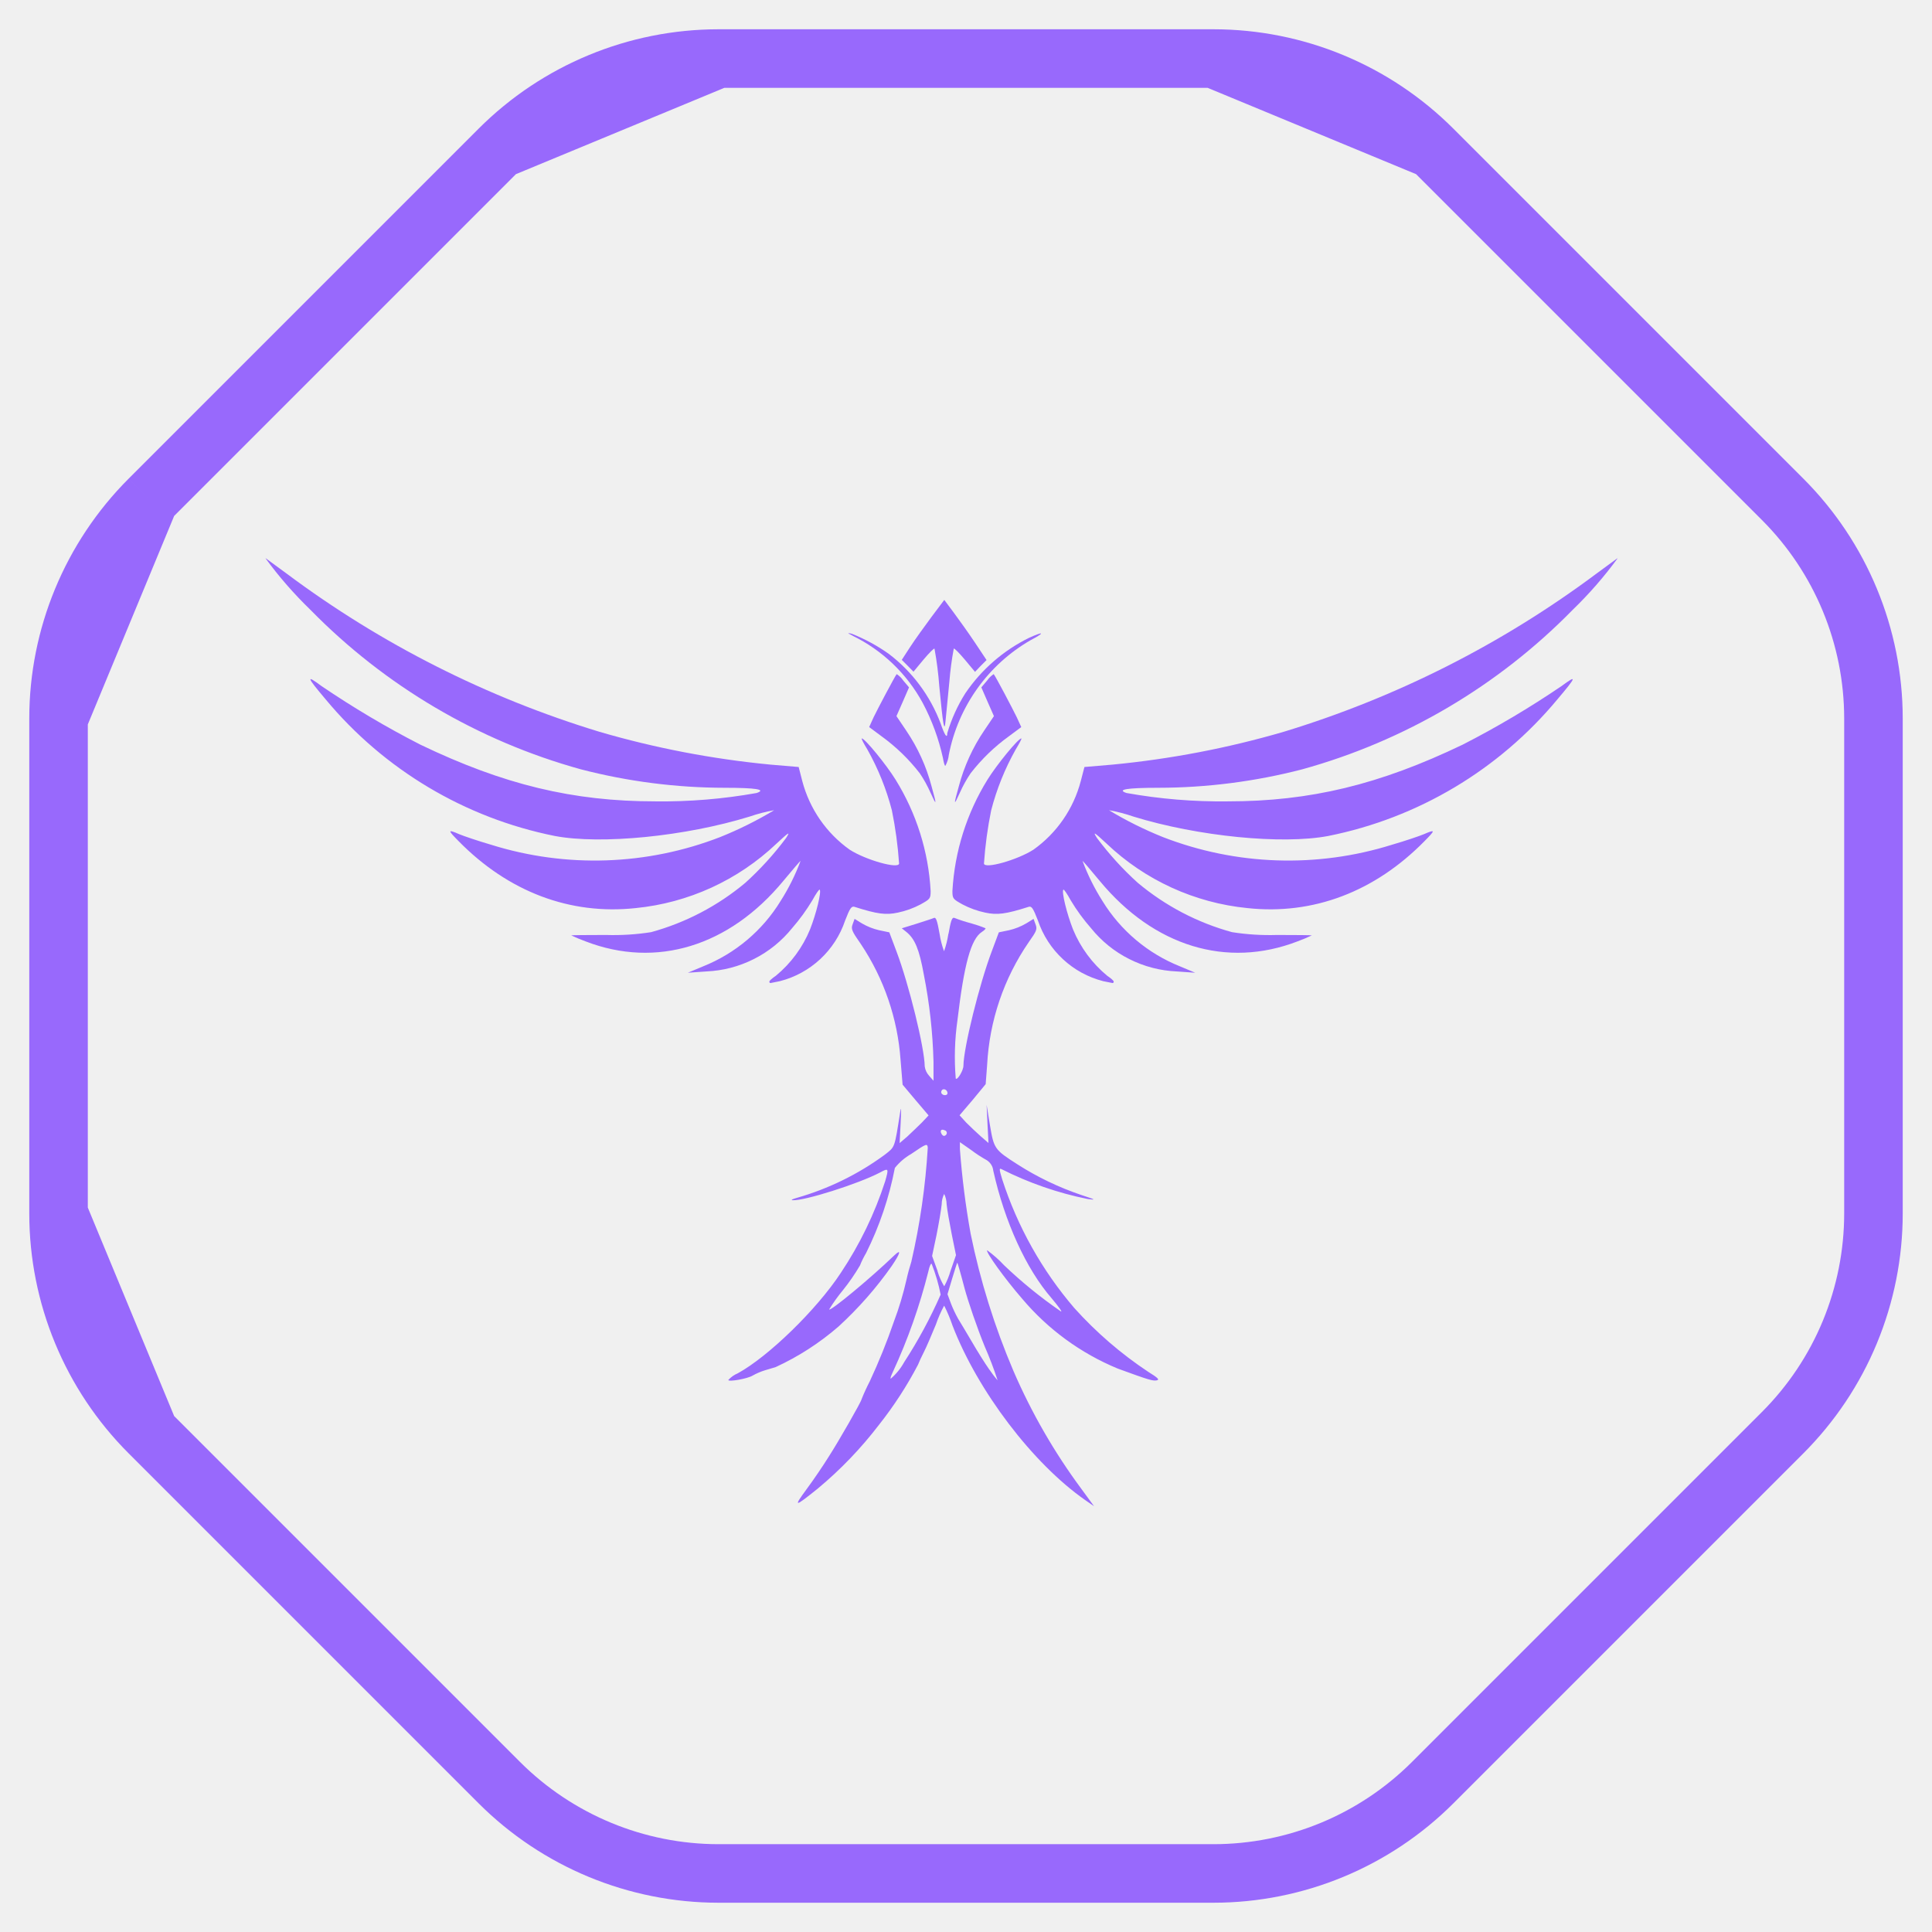
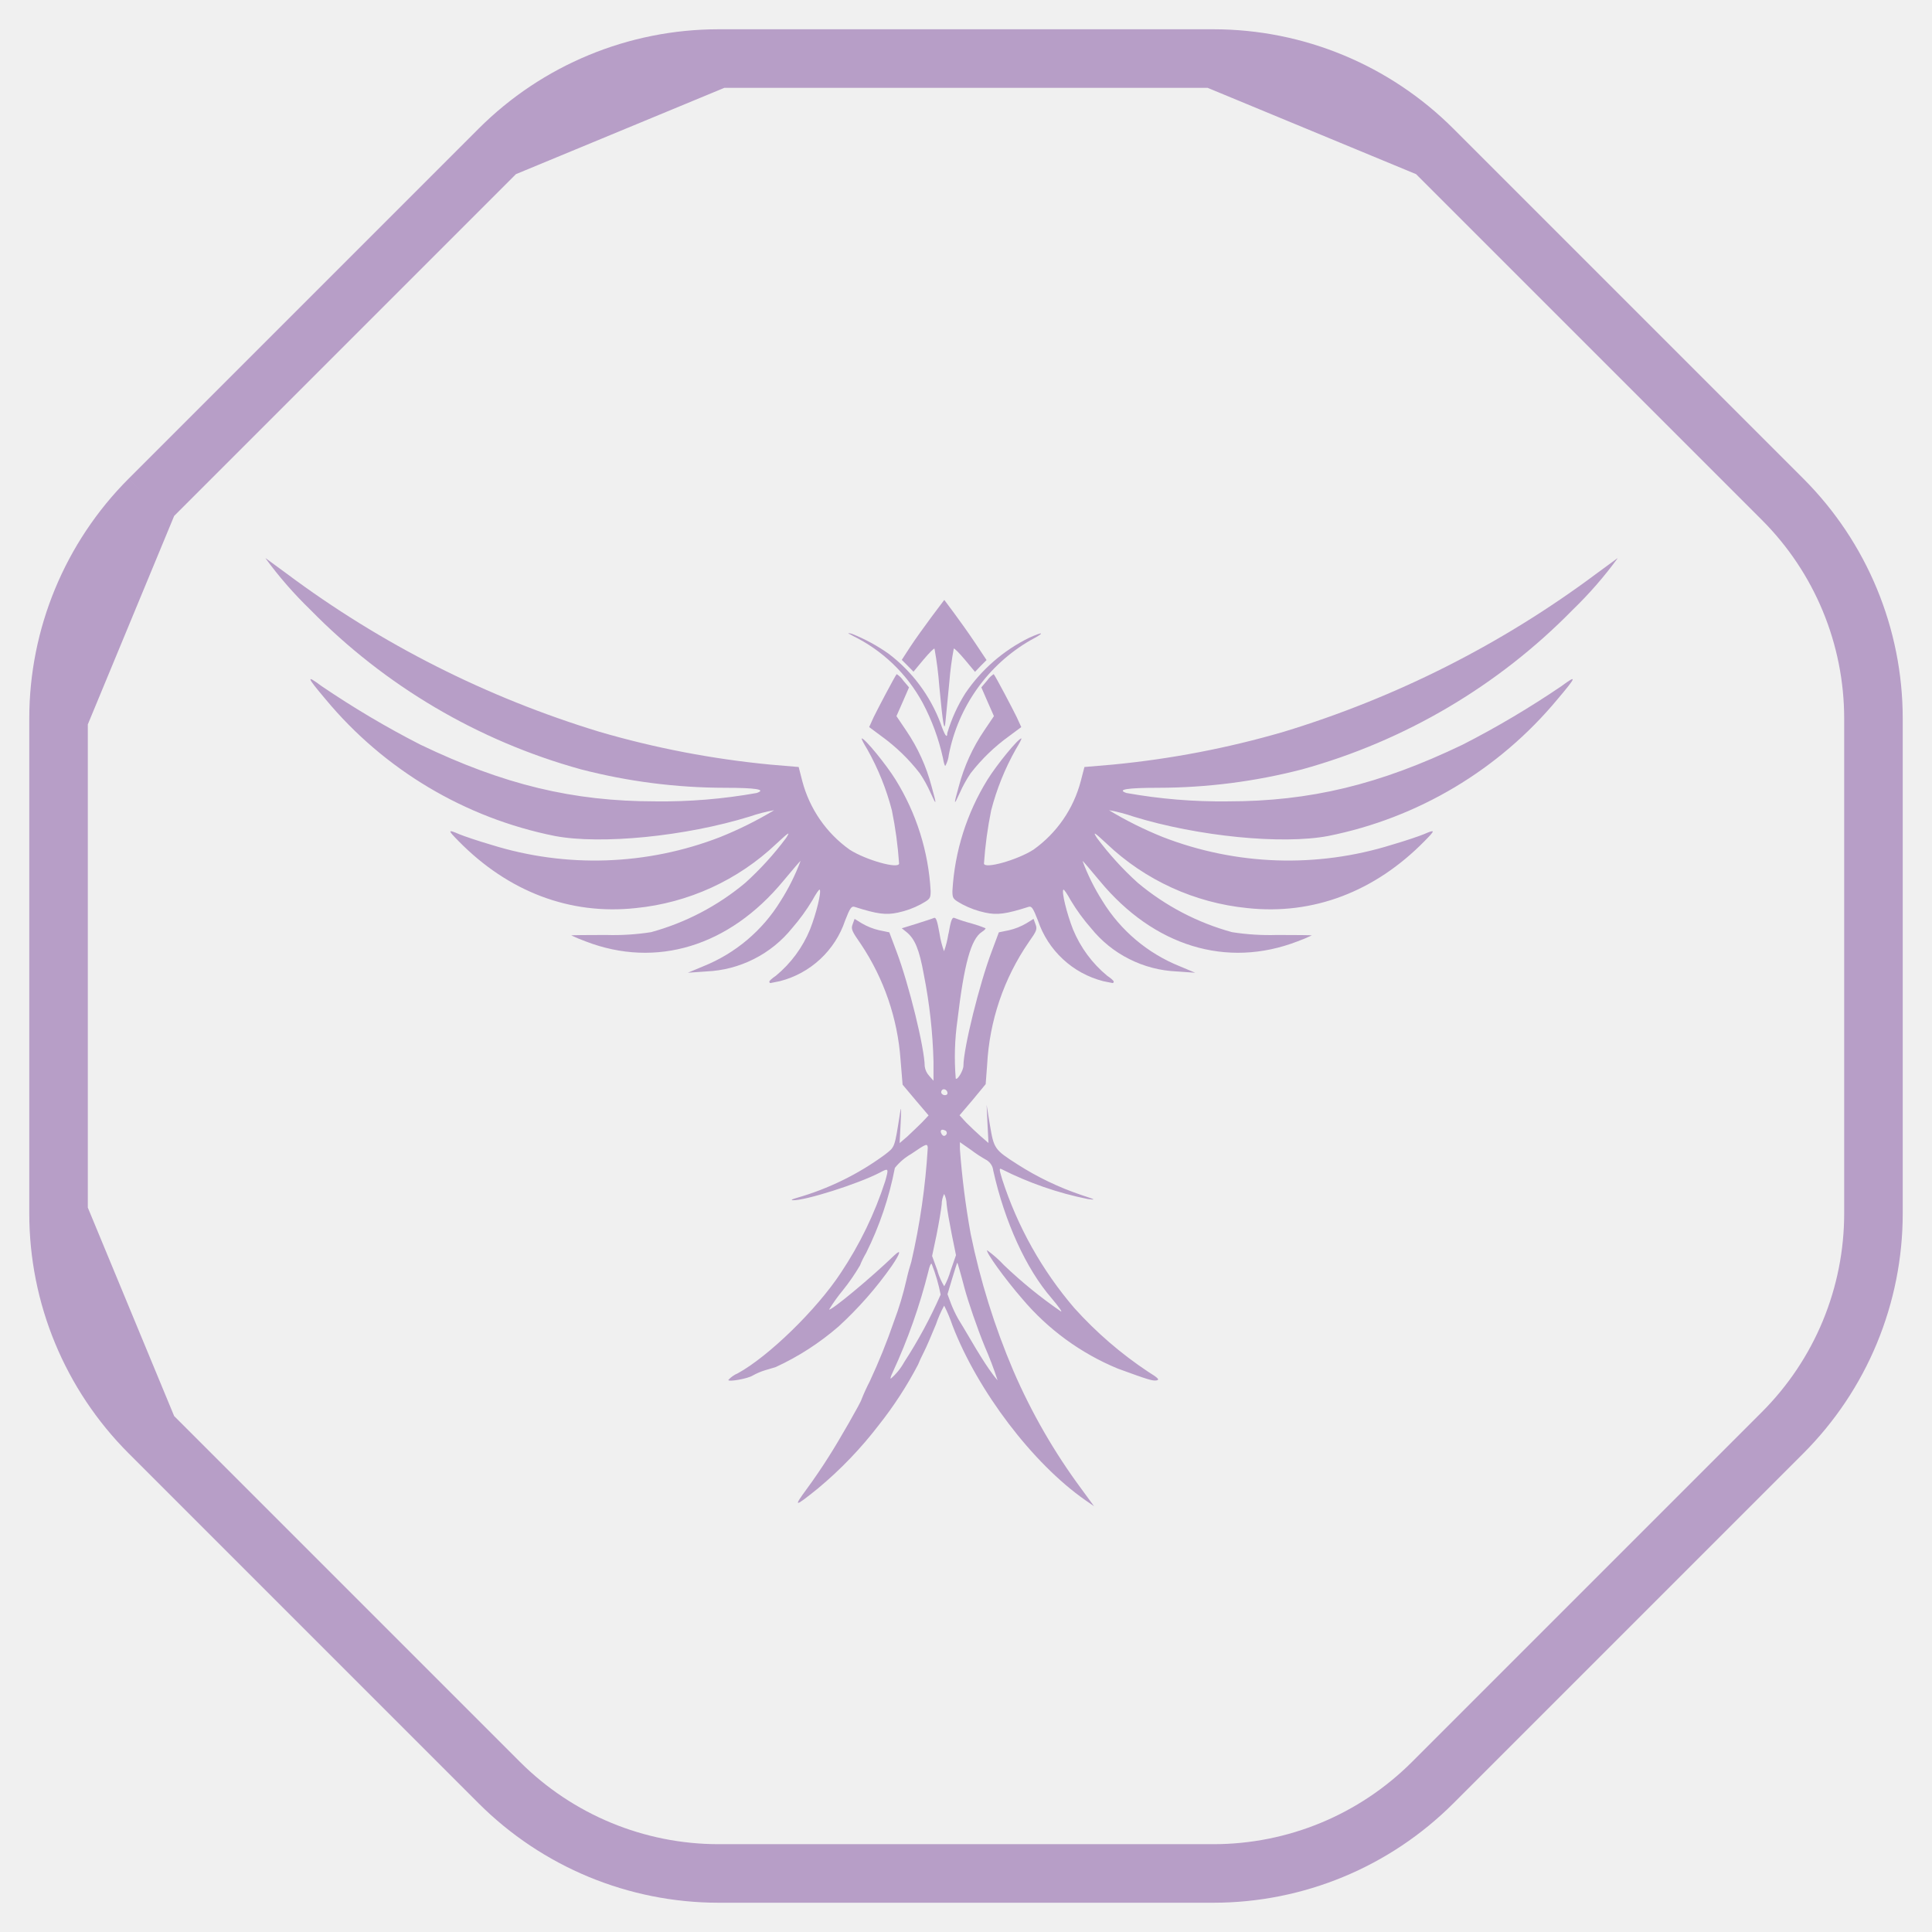
<svg xmlns="http://www.w3.org/2000/svg" width="33" height="33" viewBox="0 0 33 33" fill="none">
  <g clip-path="url(#clip0_2005_42)">
-     <path d="M24.471 2.551C23.478 1.558 22.131 1 20.726 1M24.471 2.551L20.726 1M24.471 2.551L30.449 8.529C31.442 9.522 32 10.869 32 12.274V20.726C32 21.422 31.863 22.11 31.597 22.753C31.331 23.396 30.94 23.98 30.448 24.472L24.471 30.449C23.478 31.442 22.131 32 20.726 32H12.274C10.87 32 9.523 31.442 8.529 30.449L2.551 24.471M20.726 1H12.274M2.551 24.471C1.558 23.478 1 22.131 1 20.726M2.551 24.471L1 20.726M1 20.726V12.274M1 12.274C1 10.87 1.558 9.523 2.551 8.529M1 12.274L2.551 8.529M2.551 8.529L8.529 2.551M8.529 2.551C9.522 1.558 10.869 1 12.274 1M8.529 2.551L12.274 1" stroke="#9869FC" />
-     <path d="M4.553 9.546C4.598 9.579 4.754 9.693 4.898 9.799C6.508 11.001 8.315 11.914 10.237 12.499C11.191 12.778 12.17 12.965 13.159 13.06L13.642 13.101L13.704 13.343C13.829 13.816 14.115 14.23 14.513 14.513C14.785 14.689 15.357 14.851 15.357 14.748C15.336 14.443 15.295 14.14 15.234 13.841C15.14 13.478 14.999 13.128 14.815 12.801C14.752 12.698 14.707 12.613 14.72 12.613C14.773 12.613 15.139 13.061 15.297 13.317C15.653 13.891 15.859 14.544 15.896 15.218C15.896 15.35 15.887 15.357 15.722 15.449C15.601 15.513 15.471 15.56 15.336 15.588C15.133 15.632 14.986 15.614 14.594 15.489C14.543 15.474 14.516 15.515 14.435 15.724C14.351 15.976 14.204 16.202 14.01 16.383C13.815 16.564 13.579 16.693 13.321 16.759C13.246 16.773 13.177 16.788 13.162 16.791C13.15 16.791 13.141 16.784 13.141 16.766C13.141 16.751 13.193 16.707 13.252 16.667C13.509 16.455 13.71 16.183 13.836 15.875C13.941 15.61 14.034 15.232 14.001 15.196C13.992 15.185 13.935 15.269 13.875 15.379C13.774 15.547 13.659 15.705 13.531 15.852C13.353 16.073 13.13 16.254 12.877 16.381C12.624 16.509 12.347 16.581 12.063 16.593L11.749 16.615L12.01 16.506C12.559 16.286 13.024 15.895 13.333 15.39C13.471 15.174 13.585 14.944 13.675 14.704C13.668 14.704 13.537 14.858 13.378 15.049C12.456 16.164 11.21 16.545 10.004 16.08C9.92 16.05 9.838 16.015 9.757 15.977C9.757 15.973 10.024 15.97 10.351 15.97C10.608 15.978 10.866 15.962 11.121 15.922C11.712 15.76 12.262 15.472 12.732 15.078C12.987 14.847 13.22 14.591 13.426 14.315C13.501 14.198 13.483 14.205 13.262 14.411C12.605 15.035 11.759 15.422 10.857 15.511C9.737 15.632 8.683 15.233 7.833 14.367C7.644 14.176 7.644 14.162 7.845 14.249C7.916 14.279 8.162 14.363 8.389 14.429C9.671 14.83 11.051 14.783 12.303 14.297C12.621 14.169 12.929 14.016 13.223 13.839C13.08 13.864 12.94 13.901 12.803 13.948C11.707 14.286 10.266 14.429 9.476 14.279C7.943 13.972 6.561 13.148 5.562 11.945C5.233 11.556 5.225 11.52 5.491 11.718C6.033 12.086 6.597 12.421 7.18 12.719C8.602 13.402 9.785 13.688 11.196 13.688C11.775 13.695 12.354 13.647 12.924 13.545C13.097 13.486 12.912 13.456 12.382 13.456C11.552 13.455 10.726 13.349 9.923 13.141C8.169 12.656 6.575 11.716 5.302 10.416C5.022 10.145 4.765 9.851 4.535 9.536C4.541 9.538 4.548 9.541 4.553 9.546Z" fill="#9869FC" />
-     <path d="M27.612 9.546C27.566 9.579 27.411 9.693 27.267 9.799C25.656 11.001 23.85 11.914 21.928 12.499C20.973 12.778 19.995 12.965 19.005 13.06L18.523 13.101L18.46 13.343C18.336 13.816 18.05 14.23 17.652 14.513C17.379 14.689 16.807 14.851 16.807 14.748C16.828 14.443 16.869 14.14 16.93 13.841C17.024 13.478 17.165 13.128 17.349 12.801C17.412 12.698 17.457 12.613 17.445 12.613C17.392 12.613 17.026 13.061 16.867 13.317C16.512 13.891 16.306 14.544 16.268 15.218C16.268 15.35 16.277 15.357 16.442 15.449C16.564 15.513 16.694 15.56 16.828 15.588C17.032 15.632 17.179 15.614 17.571 15.489C17.622 15.474 17.648 15.515 17.729 15.724C17.814 15.976 17.96 16.202 18.155 16.383C18.349 16.564 18.586 16.693 18.843 16.759C18.918 16.773 18.987 16.788 19.002 16.791C19.014 16.791 19.023 16.784 19.023 16.766C19.023 16.751 18.972 16.707 18.912 16.667C18.655 16.455 18.455 16.183 18.328 15.875C18.223 15.61 18.13 15.232 18.163 15.196C18.172 15.185 18.229 15.269 18.289 15.379C18.39 15.547 18.505 15.705 18.634 15.852C18.812 16.073 19.034 16.254 19.288 16.381C19.541 16.509 19.818 16.581 20.101 16.593L20.415 16.615L20.155 16.506C19.605 16.286 19.141 15.895 18.831 15.39C18.694 15.174 18.579 14.944 18.49 14.704C18.496 14.704 18.628 14.858 18.786 15.049C19.709 16.164 20.954 16.545 22.161 16.08C22.245 16.05 22.327 16.015 22.407 15.977C22.407 15.973 22.14 15.97 21.814 15.97C21.556 15.978 21.298 15.962 21.044 15.922C20.452 15.76 19.903 15.472 19.433 15.078C19.177 14.847 18.945 14.591 18.738 14.315C18.663 14.198 18.682 14.205 18.903 14.411C19.559 15.035 20.406 15.422 21.308 15.511C22.428 15.632 23.482 15.233 24.332 14.367C24.521 14.176 24.521 14.162 24.32 14.249C24.249 14.279 24.003 14.363 23.775 14.429C22.493 14.83 21.113 14.783 19.861 14.297C19.543 14.169 19.235 14.016 18.942 13.839C19.084 13.864 19.225 13.901 19.361 13.948C20.457 14.286 21.898 14.429 22.688 14.279C24.222 13.972 25.603 13.148 26.602 11.945C26.932 11.556 26.94 11.52 26.673 11.718C26.131 12.086 25.567 12.421 24.984 12.719C23.562 13.402 22.379 13.688 20.969 13.688C20.39 13.695 19.811 13.647 19.241 13.545C19.067 13.486 19.253 13.456 19.783 13.456C20.612 13.455 21.439 13.349 22.242 13.141C23.995 12.656 25.59 11.716 26.863 10.416C27.143 10.145 27.4 9.851 27.63 9.536C27.623 9.538 27.617 9.541 27.612 9.546Z" fill="#9869FC" />
-     <path d="M15.911 10.537C15.792 10.698 15.627 10.926 15.546 11.051L15.403 11.271L15.502 11.37L15.603 11.473L15.774 11.267C15.869 11.154 15.953 11.069 15.962 11.08C16.001 11.293 16.028 11.507 16.044 11.722C16.106 12.383 16.132 12.525 16.15 12.32C16.156 12.251 16.187 11.947 16.216 11.644C16.231 11.455 16.256 11.266 16.291 11.079C16.3 11.068 16.384 11.153 16.48 11.267L16.654 11.476L16.752 11.373L16.851 11.274L16.656 10.981C16.548 10.819 16.383 10.588 16.293 10.467L16.129 10.247L15.911 10.537Z" fill="#9869FC" />
-     <path d="M14.563 10.859C15.072 11.107 15.491 11.509 15.761 12.007C15.918 12.303 16.034 12.619 16.106 12.946C16.118 13.019 16.135 13.082 16.147 13.082C16.18 13.022 16.2 12.958 16.207 12.891C16.286 12.484 16.452 12.099 16.693 11.761C16.933 11.424 17.244 11.142 17.603 10.935C17.854 10.803 17.836 10.777 17.576 10.895C17.138 11.111 16.763 11.437 16.489 11.841C16.355 12.053 16.251 12.283 16.18 12.523C16.18 12.626 16.133 12.553 16.067 12.358C15.889 11.885 15.581 11.471 15.178 11.166C14.983 11.028 14.772 10.914 14.549 10.825C14.531 10.82 14.513 10.817 14.494 10.815C14.48 10.815 14.502 10.827 14.564 10.858" fill="#9869FC" />
-     <path d="M15.425 11.62L15.527 11.741L15.42 11.987L15.312 12.232L15.48 12.481C15.676 12.77 15.822 13.09 15.911 13.428C16.004 13.761 16 13.776 15.893 13.538C15.842 13.423 15.781 13.312 15.71 13.208C15.523 12.966 15.301 12.752 15.053 12.573L14.846 12.419L14.922 12.251C14.991 12.108 15.278 11.565 15.314 11.517L15.317 11.515C15.36 11.543 15.397 11.578 15.425 11.62Z" fill="#9869FC" />
-     <path d="M16.864 11.62L16.762 11.741L16.869 11.987L16.977 12.232L16.809 12.481C16.613 12.77 16.468 13.09 16.378 13.428C16.285 13.761 16.289 13.776 16.396 13.538C16.447 13.423 16.509 13.312 16.579 13.208C16.767 12.966 16.988 12.752 17.237 12.573L17.444 12.419L17.367 12.251C17.298 12.108 17.012 11.565 16.975 11.517L16.972 11.515C16.93 11.543 16.893 11.578 16.864 11.62Z" fill="#9869FC" />
-     <path d="M15.252 23.431C15.507 22.88 15.709 22.306 15.857 21.717C15.875 21.628 15.902 21.571 15.914 21.589C15.981 21.759 16.032 21.934 16.067 22.113C15.891 22.513 15.683 22.899 15.445 23.265C15.386 23.372 15.309 23.468 15.216 23.548C15.204 23.548 15.214 23.511 15.252 23.431ZM16.899 23.394C16.824 23.288 16.686 23.067 16.593 22.906C16.5 22.745 16.393 22.572 16.363 22.521C16.318 22.439 16.278 22.355 16.244 22.268L16.184 22.106L16.265 21.835C16.309 21.688 16.348 21.567 16.352 21.567C16.355 21.567 16.412 21.761 16.474 22C16.537 22.235 16.692 22.686 16.819 22.997C16.902 23.187 16.976 23.38 17.04 23.577C16.989 23.52 16.943 23.458 16.9 23.394M16.016 21.714L15.921 21.453L15.996 21.098C16.035 20.902 16.076 20.665 16.085 20.569C16.085 20.508 16.1 20.448 16.127 20.393C16.154 20.448 16.168 20.508 16.169 20.569C16.178 20.665 16.22 20.9 16.258 21.09L16.329 21.439L16.236 21.707C16.21 21.798 16.174 21.887 16.128 21.971C16.079 21.89 16.041 21.804 16.014 21.714M16.08 19.363C16.05 19.308 16.083 19.278 16.14 19.308C16.146 19.309 16.151 19.312 16.156 19.316C16.161 19.32 16.165 19.325 16.167 19.331C16.17 19.336 16.172 19.342 16.172 19.348C16.173 19.354 16.172 19.36 16.17 19.366C16.166 19.376 16.161 19.384 16.153 19.39C16.145 19.397 16.136 19.401 16.126 19.402C16.109 19.402 16.092 19.388 16.08 19.363ZM16.08 18.673C16.076 18.663 16.075 18.652 16.078 18.641C16.081 18.631 16.087 18.621 16.095 18.614C16.131 18.589 16.184 18.622 16.184 18.673C16.184 18.695 16.164 18.706 16.141 18.706C16.128 18.706 16.116 18.704 16.106 18.698C16.095 18.692 16.087 18.684 16.08 18.673ZM16.199 15.951C16.184 16.052 16.159 16.152 16.125 16.248C16.09 16.152 16.064 16.052 16.049 15.951C16.008 15.72 15.987 15.661 15.95 15.68C15.927 15.691 15.792 15.734 15.655 15.778L15.403 15.856L15.481 15.918C15.627 16.036 15.702 16.215 15.78 16.648C15.877 17.138 15.932 17.635 15.945 18.134V18.46L15.87 18.375C15.829 18.33 15.803 18.274 15.795 18.214C15.792 17.899 15.525 16.813 15.313 16.252L15.19 15.925L15.016 15.889C14.912 15.865 14.812 15.825 14.72 15.771L14.597 15.695L14.564 15.786C14.534 15.867 14.546 15.9 14.708 16.131C15.099 16.718 15.332 17.397 15.382 18.101L15.417 18.527L15.639 18.791L15.861 19.052L15.747 19.173C15.681 19.239 15.569 19.345 15.498 19.412L15.366 19.525L15.384 19.18C15.396 18.935 15.393 18.883 15.375 19.001C15.276 19.624 15.291 19.584 15.108 19.727C14.655 20.059 14.147 20.307 13.608 20.461C13.533 20.483 13.503 20.496 13.539 20.501C13.742 20.512 14.659 20.222 15.03 20.028C15.18 19.947 15.183 19.954 15.119 20.178C14.94 20.731 14.685 21.257 14.362 21.741C13.951 22.368 13.125 23.171 12.602 23.457C12.54 23.483 12.485 23.522 12.44 23.571C12.44 23.608 12.775 23.549 12.859 23.494C12.926 23.457 12.996 23.427 13.068 23.405C13.144 23.383 13.224 23.358 13.249 23.351C13.638 23.172 14 22.938 14.324 22.657C14.662 22.347 14.966 22.002 15.23 21.626C15.38 21.406 15.402 21.322 15.275 21.443C14.868 21.835 14.185 22.4 14.162 22.367C14.232 22.252 14.311 22.142 14.398 22.037C14.505 21.904 14.602 21.763 14.689 21.615C14.718 21.541 14.754 21.47 14.794 21.402C15.023 20.942 15.188 20.454 15.285 19.949C15.362 19.853 15.456 19.772 15.563 19.711C15.827 19.531 15.839 19.528 15.847 19.604C15.808 20.26 15.714 20.912 15.566 21.552C15.545 21.614 15.506 21.754 15.482 21.864C15.427 22.105 15.356 22.343 15.268 22.575C15.149 22.922 15.011 23.262 14.856 23.595C14.804 23.695 14.757 23.798 14.715 23.903C14.715 23.936 14.323 24.622 14.152 24.886C14.063 25.03 13.896 25.276 13.779 25.434C13.547 25.75 13.565 25.75 13.967 25.427C14.357 25.103 14.709 24.736 15.016 24.334C15.269 24.014 15.492 23.671 15.681 23.309C15.696 23.269 15.741 23.17 15.783 23.089C15.824 23.009 15.914 22.799 15.986 22.623C16.024 22.512 16.071 22.404 16.127 22.301C16.183 22.411 16.23 22.525 16.27 22.642C16.699 23.757 17.639 24.997 18.538 25.624L18.687 25.727L18.475 25.437C18.01 24.81 17.619 24.132 17.31 23.416C16.988 22.661 16.743 21.876 16.579 21.072C16.493 20.595 16.432 20.114 16.396 19.63V19.509L16.585 19.641C16.671 19.706 16.761 19.765 16.855 19.817C16.886 19.837 16.912 19.863 16.931 19.894C16.951 19.925 16.962 19.961 16.966 19.997C17.161 20.87 17.526 21.673 17.963 22.176C18.08 22.315 18.152 22.415 18.121 22.4C17.777 22.164 17.453 21.9 17.151 21.612C17.063 21.517 16.965 21.431 16.861 21.355C16.833 21.384 17.166 21.846 17.46 22.184C17.9 22.706 18.46 23.115 19.091 23.376C19.631 23.574 19.69 23.589 19.756 23.578C19.81 23.567 19.783 23.537 19.616 23.434C19.149 23.125 18.723 22.757 18.349 22.341C17.797 21.697 17.379 20.95 17.118 20.143C17.065 19.968 17.065 19.948 17.109 19.971C17.575 20.206 18.071 20.378 18.583 20.481C18.73 20.499 18.714 20.492 18.469 20.411C18.087 20.282 17.721 20.107 17.382 19.89C16.986 19.637 16.977 19.622 16.909 19.219L16.852 18.87L16.867 19.197L16.884 19.523L16.753 19.41C16.682 19.347 16.57 19.241 16.504 19.175L16.39 19.05L16.615 18.786L16.836 18.518L16.861 18.189C16.9 17.437 17.146 16.711 17.573 16.091C17.708 15.9 17.72 15.871 17.687 15.786L17.654 15.695L17.531 15.771C17.439 15.825 17.339 15.865 17.235 15.889L17.061 15.925L16.939 16.252C16.73 16.805 16.459 17.895 16.456 18.203C16.456 18.284 16.352 18.456 16.325 18.423C16.297 18.09 16.307 17.756 16.354 17.426C16.468 16.464 16.585 16.039 16.771 15.918C16.813 15.892 16.839 15.863 16.833 15.855C16.753 15.822 16.671 15.794 16.588 15.771C16.491 15.746 16.396 15.715 16.303 15.679C16.299 15.677 16.294 15.676 16.29 15.676C16.259 15.676 16.238 15.739 16.201 15.951" fill="#9869FC" />
+     <path d="M24.471 2.551C23.478 1.558 22.131 1 20.726 1M24.471 2.551L20.726 1M24.471 2.551L30.449 8.529C31.442 9.522 32 10.869 32 12.274V20.726C32 21.422 31.863 22.11 31.597 22.753C31.331 23.396 30.94 23.98 30.448 24.472L24.471 30.449C23.478 31.442 22.131 32 20.726 32H12.274C10.87 32 9.523 31.442 8.529 30.449L2.551 24.471M20.726 1H12.274M2.551 24.471C1.558 23.478 1 22.131 1 20.726M2.551 24.471L1 20.726M1 20.726V12.274M1 12.274C1 10.87 1.558 9.523 2.551 8.529M1 12.274L2.551 8.529M2.551 8.529L8.529 2.551M8.529 2.551C9.522 1.558 10.869 1 12.274 1M8.529 2.551L12.274 1" stroke="#B79EC7" />
+     <path d="M4.553 9.546C4.598 9.579 4.754 9.693 4.898 9.799C6.508 11.001 8.315 11.914 10.237 12.499C11.191 12.778 12.17 12.965 13.159 13.06L13.642 13.101L13.704 13.343C13.829 13.816 14.115 14.23 14.513 14.513C14.785 14.689 15.357 14.851 15.357 14.748C15.336 14.443 15.295 14.14 15.234 13.841C15.14 13.478 14.999 13.128 14.815 12.801C14.752 12.698 14.707 12.613 14.72 12.613C14.773 12.613 15.139 13.061 15.297 13.317C15.653 13.891 15.859 14.544 15.896 15.218C15.896 15.35 15.887 15.357 15.722 15.449C15.601 15.513 15.471 15.56 15.336 15.588C15.133 15.632 14.986 15.614 14.594 15.489C14.543 15.474 14.516 15.515 14.435 15.724C14.351 15.976 14.204 16.202 14.01 16.383C13.815 16.564 13.579 16.693 13.321 16.759C13.246 16.773 13.177 16.788 13.162 16.791C13.15 16.791 13.141 16.784 13.141 16.766C13.141 16.751 13.193 16.707 13.252 16.667C13.509 16.455 13.71 16.183 13.836 15.875C13.941 15.61 14.034 15.232 14.001 15.196C13.992 15.185 13.935 15.269 13.875 15.379C13.774 15.547 13.659 15.705 13.531 15.852C13.353 16.073 13.13 16.254 12.877 16.381C12.624 16.509 12.347 16.581 12.063 16.593L11.749 16.615L12.01 16.506C12.559 16.286 13.024 15.895 13.333 15.39C13.471 15.174 13.585 14.944 13.675 14.704C13.668 14.704 13.537 14.858 13.378 15.049C12.456 16.164 11.21 16.545 10.004 16.08C9.92 16.05 9.838 16.015 9.757 15.977C9.757 15.973 10.024 15.97 10.351 15.97C10.608 15.978 10.866 15.962 11.121 15.922C11.712 15.76 12.262 15.472 12.732 15.078C12.987 14.847 13.22 14.591 13.426 14.315C13.501 14.198 13.483 14.205 13.262 14.411C12.605 15.035 11.759 15.422 10.857 15.511C9.737 15.632 8.683 15.233 7.833 14.367C7.644 14.176 7.644 14.162 7.845 14.249C7.916 14.279 8.162 14.363 8.389 14.429C9.671 14.83 11.051 14.783 12.303 14.297C12.621 14.169 12.929 14.016 13.223 13.839C13.08 13.864 12.94 13.901 12.803 13.948C11.707 14.286 10.266 14.429 9.476 14.279C7.943 13.972 6.561 13.148 5.562 11.945C5.233 11.556 5.225 11.52 5.491 11.718C6.033 12.086 6.597 12.421 7.18 12.719C8.602 13.402 9.785 13.688 11.196 13.688C11.775 13.695 12.354 13.647 12.924 13.545C13.097 13.486 12.912 13.456 12.382 13.456C11.552 13.455 10.726 13.349 9.923 13.141C8.169 12.656 6.575 11.716 5.302 10.416C5.022 10.145 4.765 9.851 4.535 9.536C4.541 9.538 4.548 9.541 4.553 9.546Z" fill="#B79EC7" />
+     <path d="M27.612 9.546C27.566 9.579 27.411 9.693 27.267 9.799C25.656 11.001 23.85 11.914 21.928 12.499C20.973 12.778 19.995 12.965 19.005 13.06L18.523 13.101L18.46 13.343C18.336 13.816 18.05 14.23 17.652 14.513C17.379 14.689 16.807 14.851 16.807 14.748C16.828 14.443 16.869 14.14 16.93 13.841C17.024 13.478 17.165 13.128 17.349 12.801C17.412 12.698 17.457 12.613 17.445 12.613C17.392 12.613 17.026 13.061 16.867 13.317C16.512 13.891 16.306 14.544 16.268 15.218C16.268 15.35 16.277 15.357 16.442 15.449C16.564 15.513 16.694 15.56 16.828 15.588C17.032 15.632 17.179 15.614 17.571 15.489C17.622 15.474 17.648 15.515 17.729 15.724C17.814 15.976 17.96 16.202 18.155 16.383C18.349 16.564 18.586 16.693 18.843 16.759C18.918 16.773 18.987 16.788 19.002 16.791C19.014 16.791 19.023 16.784 19.023 16.766C19.023 16.751 18.972 16.707 18.912 16.667C18.655 16.455 18.455 16.183 18.328 15.875C18.223 15.61 18.13 15.232 18.163 15.196C18.172 15.185 18.229 15.269 18.289 15.379C18.39 15.547 18.505 15.705 18.634 15.852C18.812 16.073 19.034 16.254 19.288 16.381C19.541 16.509 19.818 16.581 20.101 16.593L20.415 16.615L20.155 16.506C19.605 16.286 19.141 15.895 18.831 15.39C18.694 15.174 18.579 14.944 18.49 14.704C18.496 14.704 18.628 14.858 18.786 15.049C19.709 16.164 20.954 16.545 22.161 16.08C22.245 16.05 22.327 16.015 22.407 15.977C22.407 15.973 22.14 15.97 21.814 15.97C21.556 15.978 21.298 15.962 21.044 15.922C20.452 15.76 19.903 15.472 19.433 15.078C19.177 14.847 18.945 14.591 18.738 14.315C18.663 14.198 18.682 14.205 18.903 14.411C19.559 15.035 20.406 15.422 21.308 15.511C22.428 15.632 23.482 15.233 24.332 14.367C24.521 14.176 24.521 14.162 24.32 14.249C24.249 14.279 24.003 14.363 23.775 14.429C22.493 14.83 21.113 14.783 19.861 14.297C19.543 14.169 19.235 14.016 18.942 13.839C19.084 13.864 19.225 13.901 19.361 13.948C20.457 14.286 21.898 14.429 22.688 14.279C24.222 13.972 25.603 13.148 26.602 11.945C26.932 11.556 26.94 11.52 26.673 11.718C26.131 12.086 25.567 12.421 24.984 12.719C23.562 13.402 22.379 13.688 20.969 13.688C20.39 13.695 19.811 13.647 19.241 13.545C19.067 13.486 19.253 13.456 19.783 13.456C20.612 13.455 21.439 13.349 22.242 13.141C23.995 12.656 25.59 11.716 26.863 10.416C27.143 10.145 27.4 9.851 27.63 9.536C27.623 9.538 27.617 9.541 27.612 9.546Z" fill="#B79EC7" />
+     <path d="M15.911 10.537C15.792 10.698 15.627 10.926 15.546 11.051L15.403 11.271L15.502 11.37L15.603 11.473L15.774 11.267C15.869 11.154 15.953 11.069 15.962 11.08C16.001 11.293 16.028 11.507 16.044 11.722C16.106 12.383 16.132 12.525 16.15 12.32C16.156 12.251 16.187 11.947 16.216 11.644C16.231 11.455 16.256 11.266 16.291 11.079C16.3 11.068 16.384 11.153 16.48 11.267L16.654 11.476L16.752 11.373L16.851 11.274L16.656 10.981C16.548 10.819 16.383 10.588 16.293 10.467L16.129 10.247L15.911 10.537Z" fill="#B79EC7" />
+     <path d="M14.563 10.859C15.072 11.107 15.491 11.509 15.761 12.007C15.918 12.303 16.034 12.619 16.106 12.946C16.118 13.019 16.135 13.082 16.147 13.082C16.18 13.022 16.2 12.958 16.207 12.891C16.286 12.484 16.452 12.099 16.693 11.761C16.933 11.424 17.244 11.142 17.603 10.935C17.854 10.803 17.836 10.777 17.576 10.895C17.138 11.111 16.763 11.437 16.489 11.841C16.355 12.053 16.251 12.283 16.18 12.523C16.18 12.626 16.133 12.553 16.067 12.358C15.889 11.885 15.581 11.471 15.178 11.166C14.983 11.028 14.772 10.914 14.549 10.825C14.531 10.82 14.513 10.817 14.494 10.815C14.48 10.815 14.502 10.827 14.564 10.858" fill="#B79EC7" />
+     <path d="M15.425 11.62L15.527 11.741L15.42 11.987L15.312 12.232L15.48 12.481C15.676 12.77 15.822 13.09 15.911 13.428C16.004 13.761 16 13.776 15.893 13.538C15.842 13.423 15.781 13.312 15.71 13.208C15.523 12.966 15.301 12.752 15.053 12.573L14.846 12.419L14.922 12.251C14.991 12.108 15.278 11.565 15.314 11.517L15.317 11.515C15.36 11.543 15.397 11.578 15.425 11.62Z" fill="#B79EC7" />
+     <path d="M16.864 11.62L16.762 11.741L16.869 11.987L16.977 12.232L16.809 12.481C16.613 12.77 16.468 13.09 16.378 13.428C16.285 13.761 16.289 13.776 16.396 13.538C16.447 13.423 16.509 13.312 16.579 13.208C16.767 12.966 16.988 12.752 17.237 12.573L17.444 12.419L17.367 12.251C17.298 12.108 17.012 11.565 16.975 11.517L16.972 11.515C16.93 11.543 16.893 11.578 16.864 11.62Z" fill="#B79EC7" />
+     <path d="M15.252 23.431C15.507 22.88 15.709 22.306 15.857 21.717C15.875 21.628 15.902 21.571 15.914 21.589C15.981 21.759 16.032 21.934 16.067 22.113C15.891 22.513 15.683 22.899 15.445 23.265C15.386 23.372 15.309 23.468 15.216 23.548C15.204 23.548 15.214 23.511 15.252 23.431ZM16.899 23.394C16.824 23.288 16.686 23.067 16.593 22.906C16.5 22.745 16.393 22.572 16.363 22.521C16.318 22.439 16.278 22.355 16.244 22.268L16.184 22.106L16.265 21.835C16.309 21.688 16.348 21.567 16.352 21.567C16.355 21.567 16.412 21.761 16.474 22C16.537 22.235 16.692 22.686 16.819 22.997C16.902 23.187 16.976 23.38 17.04 23.577C16.989 23.52 16.943 23.458 16.9 23.394M16.016 21.714L15.921 21.453L15.996 21.098C16.035 20.902 16.076 20.665 16.085 20.569C16.085 20.508 16.1 20.448 16.127 20.393C16.154 20.448 16.168 20.508 16.169 20.569C16.178 20.665 16.22 20.9 16.258 21.09L16.329 21.439L16.236 21.707C16.21 21.798 16.174 21.887 16.128 21.971C16.079 21.89 16.041 21.804 16.014 21.714M16.08 19.363C16.05 19.308 16.083 19.278 16.14 19.308C16.146 19.309 16.151 19.312 16.156 19.316C16.161 19.32 16.165 19.325 16.167 19.331C16.17 19.336 16.172 19.342 16.172 19.348C16.173 19.354 16.172 19.36 16.17 19.366C16.166 19.376 16.161 19.384 16.153 19.39C16.145 19.397 16.136 19.401 16.126 19.402C16.109 19.402 16.092 19.388 16.08 19.363ZM16.08 18.673C16.076 18.663 16.075 18.652 16.078 18.641C16.081 18.631 16.087 18.621 16.095 18.614C16.131 18.589 16.184 18.622 16.184 18.673C16.184 18.695 16.164 18.706 16.141 18.706C16.128 18.706 16.116 18.704 16.106 18.698C16.095 18.692 16.087 18.684 16.08 18.673ZM16.199 15.951C16.184 16.052 16.159 16.152 16.125 16.248C16.09 16.152 16.064 16.052 16.049 15.951C16.008 15.72 15.987 15.661 15.95 15.68C15.927 15.691 15.792 15.734 15.655 15.778L15.403 15.856L15.481 15.918C15.627 16.036 15.702 16.215 15.78 16.648C15.877 17.138 15.932 17.635 15.945 18.134V18.46L15.87 18.375C15.829 18.33 15.803 18.274 15.795 18.214C15.792 17.899 15.525 16.813 15.313 16.252L15.19 15.925L15.016 15.889C14.912 15.865 14.812 15.825 14.72 15.771L14.597 15.695L14.564 15.786C14.534 15.867 14.546 15.9 14.708 16.131C15.099 16.718 15.332 17.397 15.382 18.101L15.417 18.527L15.639 18.791L15.861 19.052L15.747 19.173C15.681 19.239 15.569 19.345 15.498 19.412L15.366 19.525L15.384 19.18C15.396 18.935 15.393 18.883 15.375 19.001C15.276 19.624 15.291 19.584 15.108 19.727C14.655 20.059 14.147 20.307 13.608 20.461C13.533 20.483 13.503 20.496 13.539 20.501C13.742 20.512 14.659 20.222 15.03 20.028C15.18 19.947 15.183 19.954 15.119 20.178C14.94 20.731 14.685 21.257 14.362 21.741C13.951 22.368 13.125 23.171 12.602 23.457C12.54 23.483 12.485 23.522 12.44 23.571C12.44 23.608 12.775 23.549 12.859 23.494C12.926 23.457 12.996 23.427 13.068 23.405C13.144 23.383 13.224 23.358 13.249 23.351C13.638 23.172 14 22.938 14.324 22.657C14.662 22.347 14.966 22.002 15.23 21.626C15.38 21.406 15.402 21.322 15.275 21.443C14.868 21.835 14.185 22.4 14.162 22.367C14.232 22.252 14.311 22.142 14.398 22.037C14.505 21.904 14.602 21.763 14.689 21.615C14.718 21.541 14.754 21.47 14.794 21.402C15.023 20.942 15.188 20.454 15.285 19.949C15.362 19.853 15.456 19.772 15.563 19.711C15.827 19.531 15.839 19.528 15.847 19.604C15.808 20.26 15.714 20.912 15.566 21.552C15.545 21.614 15.506 21.754 15.482 21.864C15.427 22.105 15.356 22.343 15.268 22.575C15.149 22.922 15.011 23.262 14.856 23.595C14.804 23.695 14.757 23.798 14.715 23.903C14.715 23.936 14.323 24.622 14.152 24.886C14.063 25.03 13.896 25.276 13.779 25.434C13.547 25.75 13.565 25.75 13.967 25.427C14.357 25.103 14.709 24.736 15.016 24.334C15.269 24.014 15.492 23.671 15.681 23.309C15.696 23.269 15.741 23.17 15.783 23.089C15.824 23.009 15.914 22.799 15.986 22.623C16.024 22.512 16.071 22.404 16.127 22.301C16.183 22.411 16.23 22.525 16.27 22.642C16.699 23.757 17.639 24.997 18.538 25.624L18.687 25.727L18.475 25.437C18.01 24.81 17.619 24.132 17.31 23.416C16.988 22.661 16.743 21.876 16.579 21.072C16.493 20.595 16.432 20.114 16.396 19.63V19.509L16.585 19.641C16.671 19.706 16.761 19.765 16.855 19.817C16.886 19.837 16.912 19.863 16.931 19.894C16.951 19.925 16.962 19.961 16.966 19.997C17.161 20.87 17.526 21.673 17.963 22.176C18.08 22.315 18.152 22.415 18.121 22.4C17.777 22.164 17.453 21.9 17.151 21.612C17.063 21.517 16.965 21.431 16.861 21.355C16.833 21.384 17.166 21.846 17.46 22.184C17.9 22.706 18.46 23.115 19.091 23.376C19.631 23.574 19.69 23.589 19.756 23.578C19.81 23.567 19.783 23.537 19.616 23.434C19.149 23.125 18.723 22.757 18.349 22.341C17.797 21.697 17.379 20.95 17.118 20.143C17.065 19.968 17.065 19.948 17.109 19.971C17.575 20.206 18.071 20.378 18.583 20.481C18.73 20.499 18.714 20.492 18.469 20.411C18.087 20.282 17.721 20.107 17.382 19.89C16.986 19.637 16.977 19.622 16.909 19.219L16.852 18.87L16.867 19.197L16.884 19.523L16.753 19.41C16.682 19.347 16.57 19.241 16.504 19.175L16.39 19.05L16.615 18.786L16.836 18.518L16.861 18.189C16.9 17.437 17.146 16.711 17.573 16.091C17.708 15.9 17.72 15.871 17.687 15.786L17.654 15.695L17.531 15.771C17.439 15.825 17.339 15.865 17.235 15.889L17.061 15.925L16.939 16.252C16.73 16.805 16.459 17.895 16.456 18.203C16.456 18.284 16.352 18.456 16.325 18.423C16.297 18.09 16.307 17.756 16.354 17.426C16.468 16.464 16.585 16.039 16.771 15.918C16.813 15.892 16.839 15.863 16.833 15.855C16.753 15.822 16.671 15.794 16.588 15.771C16.491 15.746 16.396 15.715 16.303 15.679C16.299 15.677 16.294 15.676 16.29 15.676C16.259 15.676 16.238 15.739 16.201 15.951" fill="#B79EC7" />
  </g>
  <defs>
    <clipPath id="clip0_2005_42">
      <rect width="33" height="33" fill="white" />
    </clipPath>
  </defs>
</svg>
